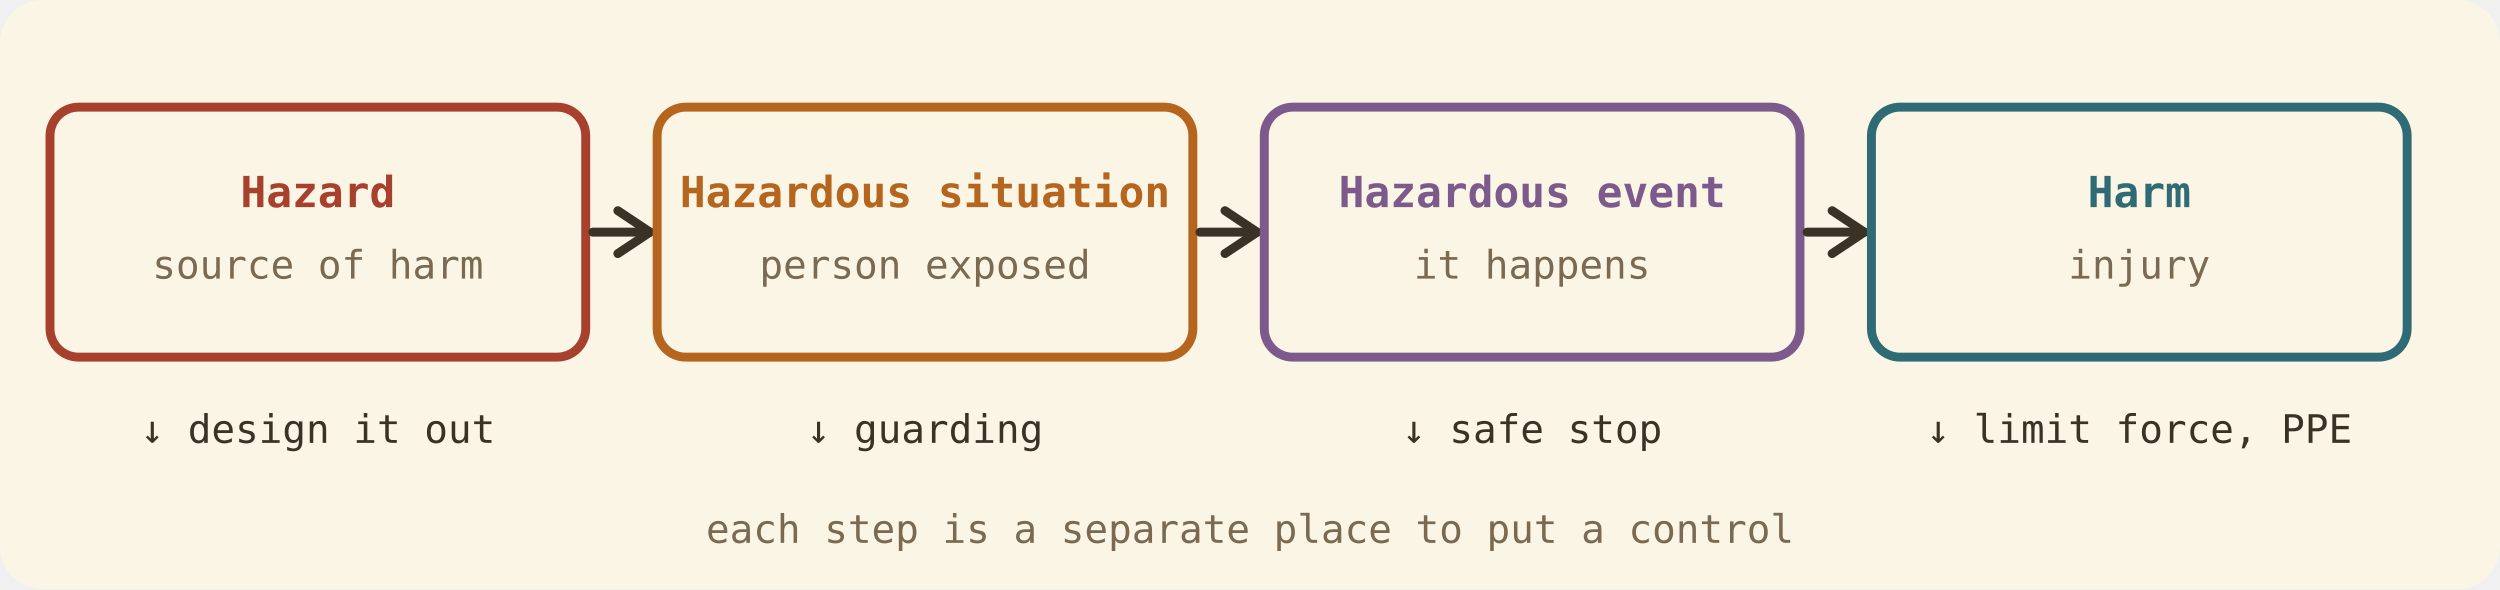
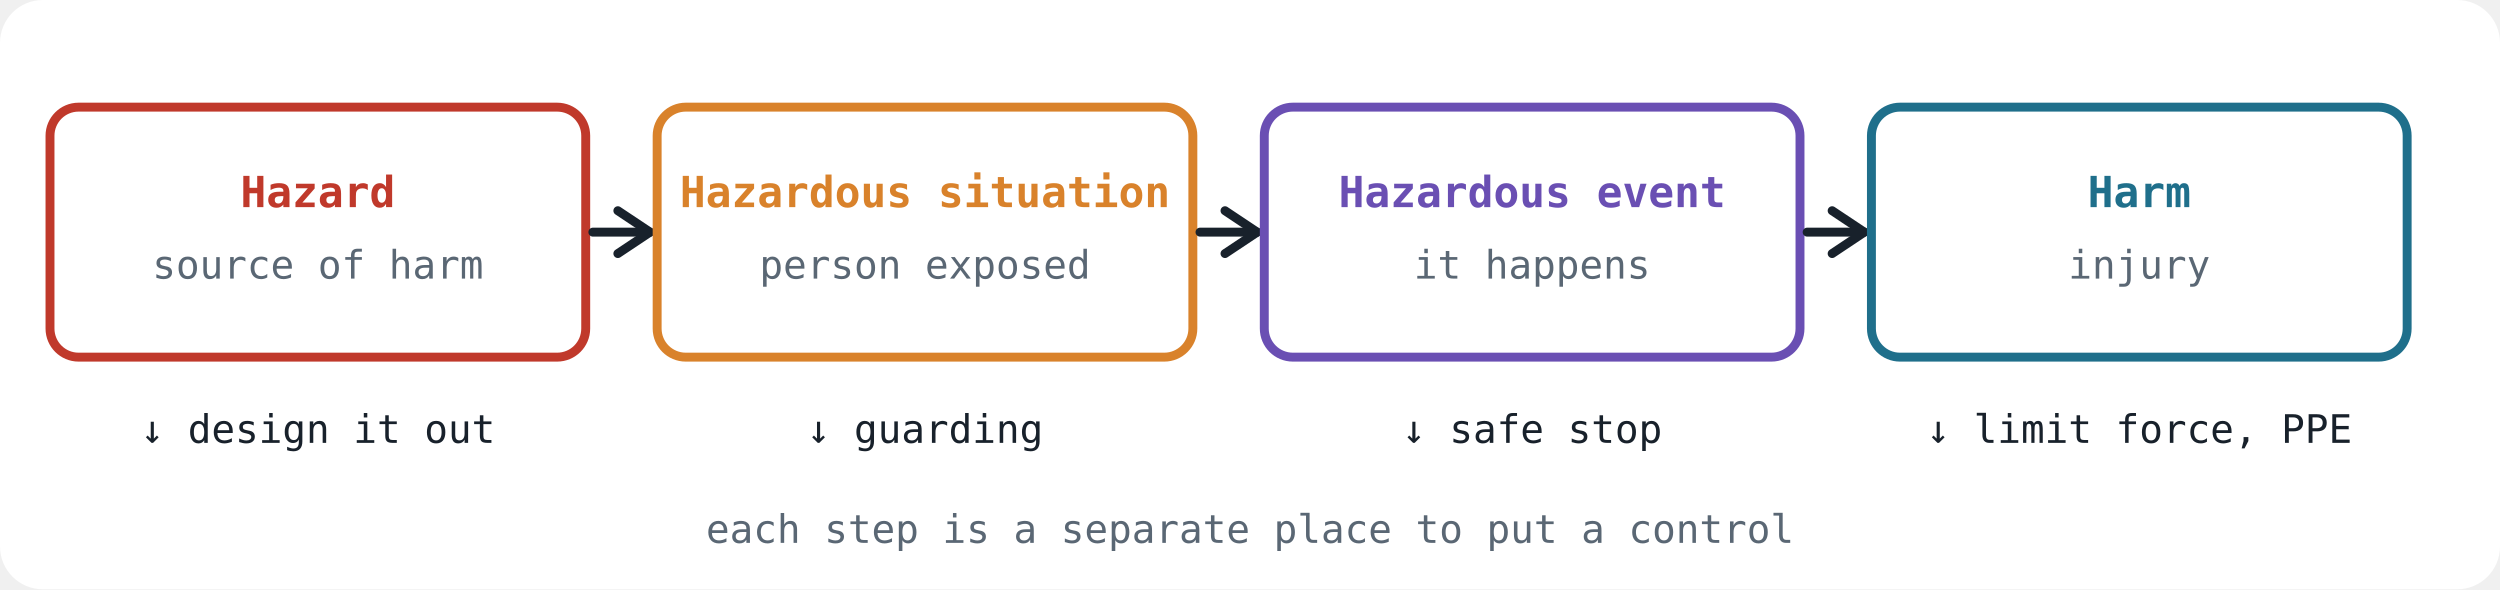
<svg xmlns="http://www.w3.org/2000/svg" viewBox="0 0 700 165" width="700" height="165">
-   <rect width="700" height="165" rx="12" fill="#fbf5e6" />
-   <rect x="14" y="30" width="150" height="70" rx="8" fill="#fbf5e6" stroke="#a8402e" stroke-width="2.5" />
-   <text x="89" y="58" font-family="JetBrains Mono, monospace" font-size="12" font-weight="600" fill="#a8402e" text-anchor="middle">Hazard</text>
-   <text x="89" y="78" font-family="JetBrains Mono, monospace" font-size="11" font-weight="400" fill="#7a6a52" text-anchor="middle">source of harm</text>
-   <text x="89" y="124" font-family="JetBrains Mono, monospace" font-size="11" font-weight="400" fill="#3b3226" text-anchor="middle">↓ design it out</text>
-   <polyline points="166,65 182,65" fill="none" stroke="#3b3226" stroke-width="2.5" stroke-linecap="round" stroke-linejoin="round" />
-   <polyline points="173.0,71.0 182,65 173.0,59.0" fill="none" stroke="#3b3226" stroke-width="2.5" stroke-linecap="round" stroke-linejoin="round" />
-   <rect x="184" y="30" width="150" height="70" rx="8" fill="#fbf5e6" stroke="#b5651d" stroke-width="2.5" />
-   <text x="259" y="58" font-family="JetBrains Mono, monospace" font-size="12" font-weight="600" fill="#b5651d" text-anchor="middle">Hazardous situation</text>
-   <text x="259" y="78" font-family="JetBrains Mono, monospace" font-size="11" font-weight="400" fill="#7a6a52" text-anchor="middle">person exposed</text>
-   <text x="259" y="124" font-family="JetBrains Mono, monospace" font-size="11" font-weight="400" fill="#3b3226" text-anchor="middle">↓ guarding</text>
-   <polyline points="336,65 352,65" fill="none" stroke="#3b3226" stroke-width="2.5" stroke-linecap="round" stroke-linejoin="round" />
-   <polyline points="343.0,71.0 352,65 343.0,59.0" fill="none" stroke="#3b3226" stroke-width="2.5" stroke-linecap="round" stroke-linejoin="round" />
-   <rect x="354" y="30" width="150" height="70" rx="8" fill="#fbf5e6" stroke="#7d5a8c" stroke-width="2.5" />
-   <text x="429" y="58" font-family="JetBrains Mono, monospace" font-size="12" font-weight="600" fill="#7d5a8c" text-anchor="middle">Hazardous event</text>
-   <text x="429" y="78" font-family="JetBrains Mono, monospace" font-size="11" font-weight="400" fill="#7a6a52" text-anchor="middle">it happens</text>
-   <text x="429" y="124" font-family="JetBrains Mono, monospace" font-size="11" font-weight="400" fill="#3b3226" text-anchor="middle">↓ safe stop</text>
-   <polyline points="506,65 522,65" fill="none" stroke="#3b3226" stroke-width="2.5" stroke-linecap="round" stroke-linejoin="round" />
-   <polyline points="513.0,71.0 522,65 513.0,59.0" fill="none" stroke="#3b3226" stroke-width="2.5" stroke-linecap="round" stroke-linejoin="round" />
-   <rect x="524" y="30" width="150" height="70" rx="8" fill="#fbf5e6" stroke="#2f6b74" stroke-width="2.5" />
-   <text x="599" y="58" font-family="JetBrains Mono, monospace" font-size="12" font-weight="600" fill="#2f6b74" text-anchor="middle">Harm</text>
-   <text x="599" y="78" font-family="JetBrains Mono, monospace" font-size="11" font-weight="400" fill="#7a6a52" text-anchor="middle">injury</text>
-   <text x="599" y="124" font-family="JetBrains Mono, monospace" font-size="11" font-weight="400" fill="#3b3226" text-anchor="middle">↓ limit force, PPE</text>
-   <text x="350" y="152" font-family="JetBrains Mono, monospace" font-size="11" font-weight="400" fill="#7a6a52" text-anchor="middle">each step is a separate place to put a control</text>
+   <rect width="700" height="165" rx="12" fill="#ffffff" />
+   <rect x="14" y="30" width="150" height="70" rx="8" fill="#ffffff" stroke="#c0392b" stroke-width="2.5" />
+   <text x="89" y="58" font-family="JetBrains Mono, monospace" font-size="12" font-weight="600" fill="#c0392b" text-anchor="middle">Hazard</text>
+   <text x="89" y="78" font-family="JetBrains Mono, monospace" font-size="11" font-weight="400" fill="#5a6774" text-anchor="middle">source of harm</text>
+   <text x="89" y="124" font-family="JetBrains Mono, monospace" font-size="11" font-weight="400" fill="#18212b" text-anchor="middle">↓ design it out</text>
+   <polyline points="166,65 182,65" fill="none" stroke="#18212b" stroke-width="2.5" stroke-linecap="round" stroke-linejoin="round" />
+   <polyline points="173.0,71.0 182,65 173.0,59.0" fill="none" stroke="#18212b" stroke-width="2.5" stroke-linecap="round" stroke-linejoin="round" />
+   <rect x="184" y="30" width="150" height="70" rx="8" fill="#ffffff" stroke="#d9822b" stroke-width="2.5" />
+   <text x="259" y="58" font-family="JetBrains Mono, monospace" font-size="12" font-weight="600" fill="#d9822b" text-anchor="middle">Hazardous situation</text>
+   <text x="259" y="78" font-family="JetBrains Mono, monospace" font-size="11" font-weight="400" fill="#5a6774" text-anchor="middle">person exposed</text>
+   <text x="259" y="124" font-family="JetBrains Mono, monospace" font-size="11" font-weight="400" fill="#18212b" text-anchor="middle">↓ guarding</text>
+   <polyline points="336,65 352,65" fill="none" stroke="#18212b" stroke-width="2.5" stroke-linecap="round" stroke-linejoin="round" />
+   <polyline points="343.0,71.0 352,65 343.0,59.0" fill="none" stroke="#18212b" stroke-width="2.5" stroke-linecap="round" stroke-linejoin="round" />
+   <rect x="354" y="30" width="150" height="70" rx="8" fill="#ffffff" stroke="#6a4fb3" stroke-width="2.5" />
+   <text x="429" y="58" font-family="JetBrains Mono, monospace" font-size="12" font-weight="600" fill="#6a4fb3" text-anchor="middle">Hazardous event</text>
+   <text x="429" y="78" font-family="JetBrains Mono, monospace" font-size="11" font-weight="400" fill="#5a6774" text-anchor="middle">it happens</text>
+   <text x="429" y="124" font-family="JetBrains Mono, monospace" font-size="11" font-weight="400" fill="#18212b" text-anchor="middle">↓ safe stop</text>
+   <polyline points="506,65 522,65" fill="none" stroke="#18212b" stroke-width="2.5" stroke-linecap="round" stroke-linejoin="round" />
+   <polyline points="513.0,71.0 522,65 513.0,59.0" fill="none" stroke="#18212b" stroke-width="2.5" stroke-linecap="round" stroke-linejoin="round" />
+   <rect x="524" y="30" width="150" height="70" rx="8" fill="#ffffff" stroke="#1f6f8b" stroke-width="2.5" />
+   <text x="599" y="58" font-family="JetBrains Mono, monospace" font-size="12" font-weight="600" fill="#1f6f8b" text-anchor="middle">Harm</text>
+   <text x="599" y="78" font-family="JetBrains Mono, monospace" font-size="11" font-weight="400" fill="#5a6774" text-anchor="middle">injury</text>
+   <text x="599" y="124" font-family="JetBrains Mono, monospace" font-size="11" font-weight="400" fill="#18212b" text-anchor="middle">↓ limit force, PPE</text>
+   <text x="350" y="152" font-family="JetBrains Mono, monospace" font-size="11" font-weight="400" fill="#5a6774" text-anchor="middle">each step is a separate place to put a control</text>
</svg>
